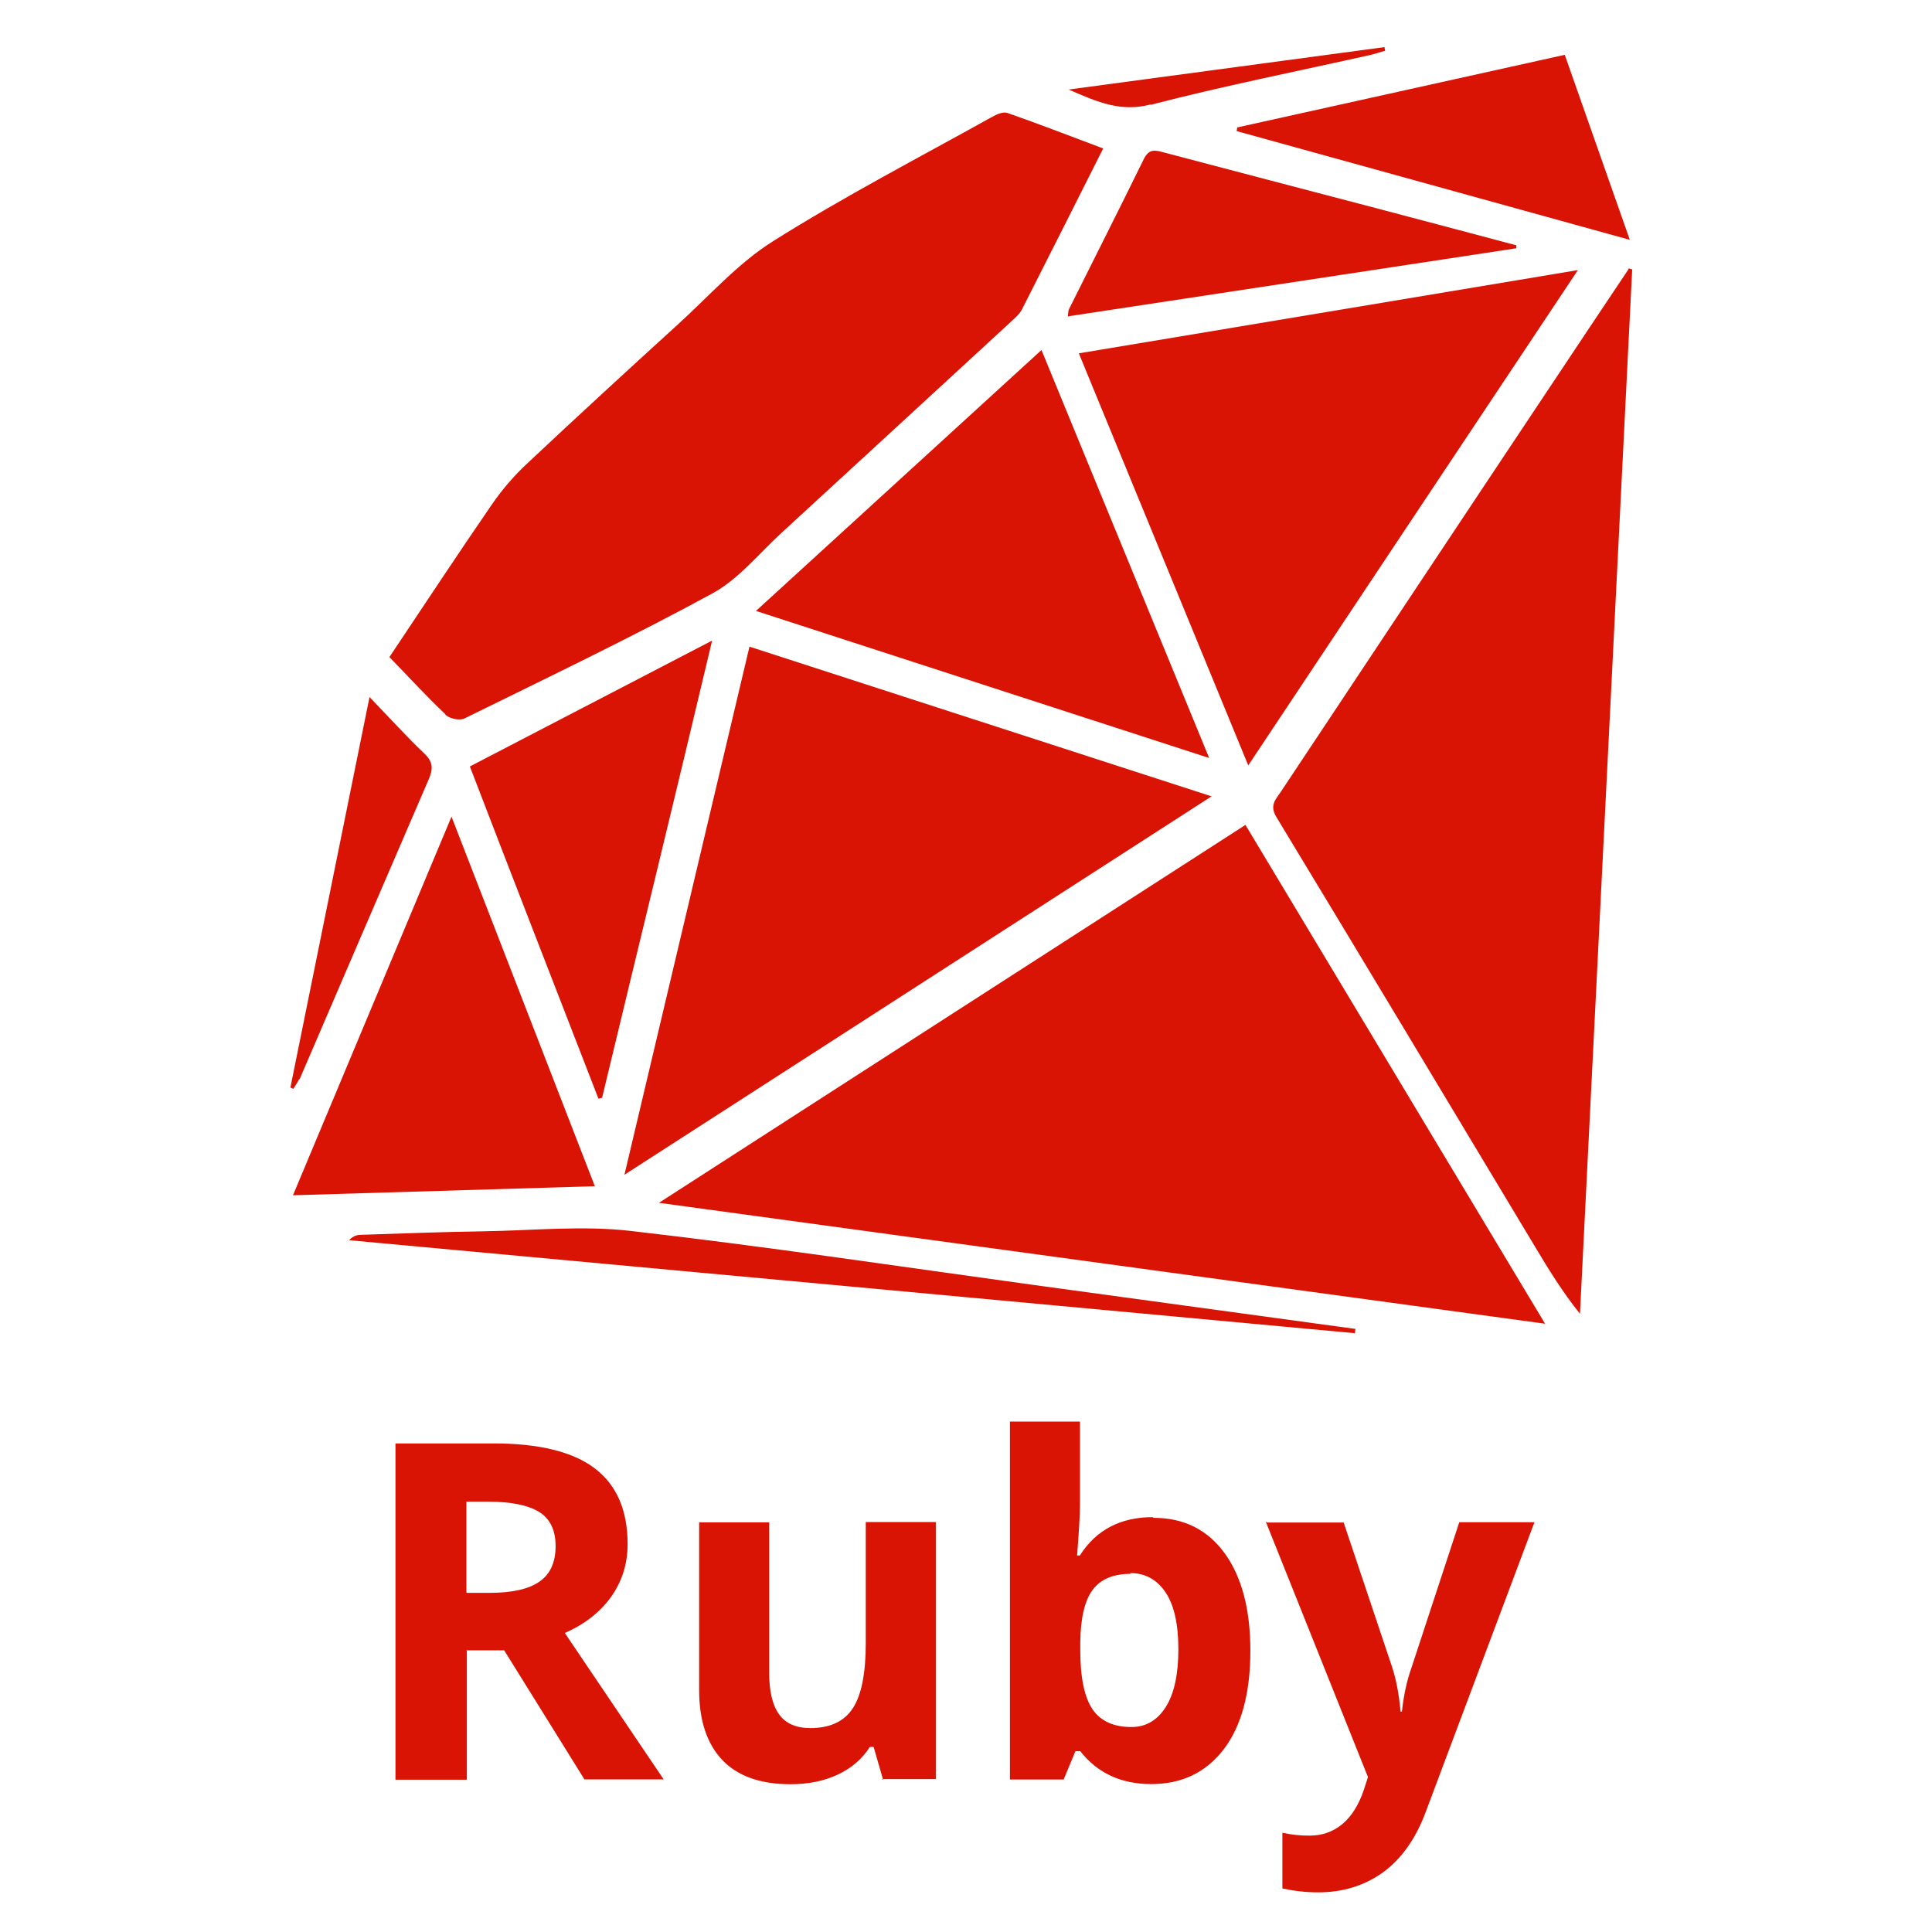
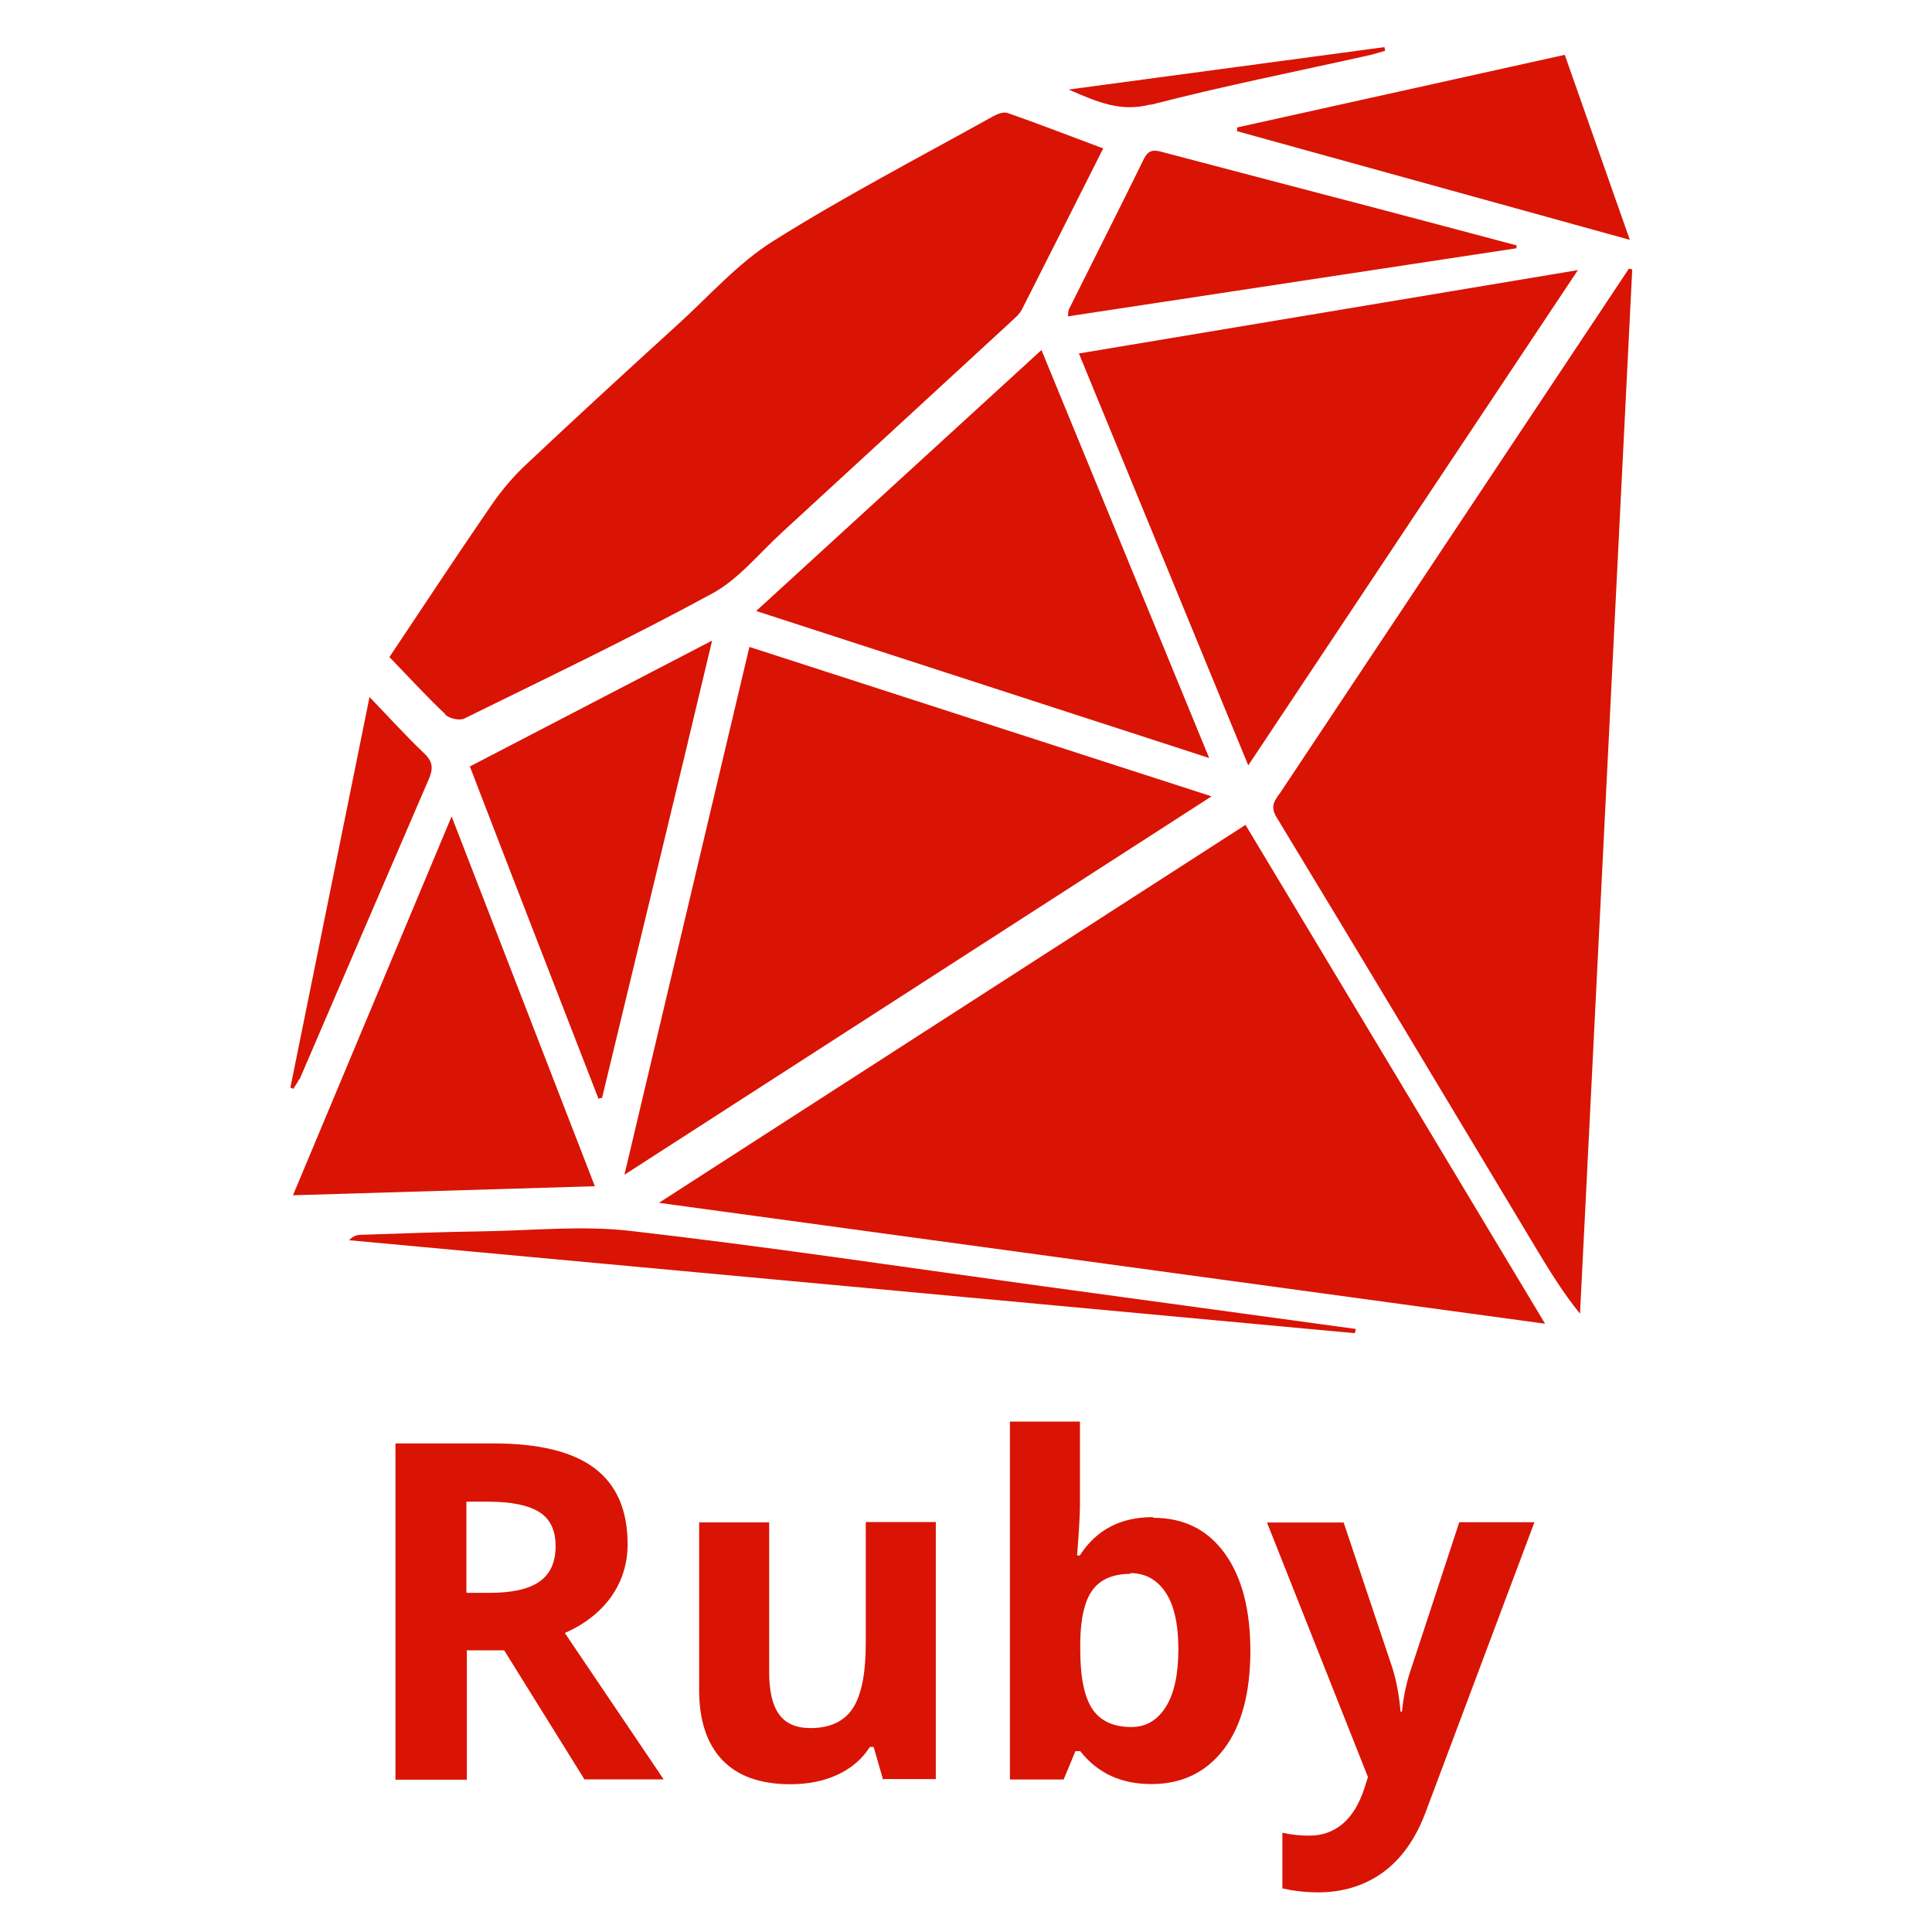
<svg xmlns="http://www.w3.org/2000/svg" viewBox="0 0 128 128">
-   <path fill="#D91404" d="M82.518 54.65c-12.92 8.326-25.73 16.57-38.862 25.04l58.71 8.01 -19.86-33.06Zm25.4-36.85c-1.74 2.6-3.48 5.2-5.21 7.81l-.001 0c-5.96 8.94-11.9 17.9-17.85 26.85 -.34.5-.76.89-.3 1.66 5.744 9.48 11.44 18.99 17.15 28.49 .9 1.5 1.81 2.99 2.97 4.43l3.46-69.191 -.26-.08ZM29.52 47.36c.26.25.94.4 1.25.24 5.509-2.71 11.05-5.36 16.44-8.29 1.75-.96 3.1-2.67 4.62-4.055l0 0c5.01-4.6 10.01-9.21 15.02-13.82 .3-.29.66-.56.85-.92 1.79-3.52 3.56-7.05 5.39-10.68 -2.19-.82-4.25-1.62-6.34-2.35 -.29-.1-.73.09-1.04.27 -4.85 2.7-9.78 5.26-14.47 8.21 -2.35 1.47-4.259 3.651-6.34 5.54 -3.35 3.05-6.692 6.119-10 9.229v-.001c-.89.83-1.67 1.75-2.36 2.76 -2.26 3.28-4.45 6.619-6.74 10.04 1.282 1.32 2.44 2.59 3.69 3.77Zm20.13-4.5c-2.74 11.57-5.47 23.08-8.28 34.97l38.9-25.07 -30.622-9.92Zm21.83-19.441l11.22 27.29c7.32-11.01 14.5-21.79 21.84-32.815L71.477 23.41ZM50.1 40.48l30.01 9.74C76.34 41.05 72.71 32.21 69 23.19L50.08 40.48ZM29.92 54.09l-10.51 25.1 20-.6 -9.51-24.52ZM39.65 72.79l.24-.06c2.4-9.99 4.83-19.91 7.29-30.29l-16.05 8.34c2.73 7.11 5.65 14.61 8.511 21.99Zm60.84-56.53c-3.2-.85-6.39-1.7-9.59-2.54 -4.6-1.21-9.19-2.401-13.79-3.62 -.58-.16-.99-.26-1.33.44 -1.63 3.324-3.3 6.62-4.95 9.93 -.06.1-.05.23-.08.49l29.71-4.51 0-.21Zm-18.54-7.57l26.03 7.2 -4.31-12.258 -21.7 4.811 -.04.24Zm7.88 79.358l-21.37-2.92c-8.88-1.22-17.73-2.55-26.63-3.57 -3.23-.38-6.54-.03-9.81.02 -2.69.04-5.38.14-8.06.23 -.28 0-.56.06-.83.36 22.21 2.05 44.42 4.1 66.631 6.16l.04-.3ZM19.842 71.52c2.86-6.65 5.712-13.29 8.58-19.93 .28-.67.26-1.12-.3-1.66 -1.21-1.15-2.32-2.378-3.64-3.75L19.24 72.05l.19.09c.13-.22.29-.42.39-.65ZM76.252 6.94c4.82-1.25 9.72-2.22 14.59-3.31 .31-.08.62-.18.93-.27l-.05-.238 -20.92 2.81c1.96.859 3.47 1.5 5.43.99ZM30.93 109.37v8.54H26.2V95.63h6.491c3.02 0 5.26.55 6.71 1.65 1.45 1.1 2.18 2.77 2.18 5.02 0 1.31-.37 2.47-1.09 3.49 -.73 1.02-1.75 1.82-3.07 2.4l6.55 9.7h-5.25l-5.317-8.55h-2.52Zm0-3.84h1.52c1.49 0 2.59-.25 3.3-.75s1.06-1.28 1.06-2.35c0-1.06-.37-1.81-1.09-2.26 -.73-.45-1.86-.68-3.38-.68H30.9v6.01ZM58.51 117.92l-.63-2.18h-.25c-.5.79-1.21 1.4-2.12 1.83 -.92.43-1.96.64-3.13.64 -2.01 0-3.51-.54-4.53-1.61 -1.02-1.08-1.53-2.62-1.53-4.63v-11.11h4.64v9.95c0 1.22.21 2.15.65 2.76 .43.61 1.13.92 2.08.92 1.3 0 2.24-.44 2.81-1.31 .57-.87.86-2.31.86-4.32v-8.02H62v17.03h-3.57Zm17.91-17.36c2.01 0 3.58.78 4.72 2.35 1.13 1.56 1.7 3.72 1.7 6.45 0 2.81-.59 4.99-1.76 6.53 -1.18 1.54-2.78 2.31-4.8 2.31 -2.01 0-3.57-.73-4.71-2.18h-.32l-.78 1.875h-3.56v-23.71h4.64v5.51c0 .7-.07 1.82-.19 3.36h.18c1.08-1.69 2.69-2.54 4.83-2.54Zm-1.5 3.71c-1.15 0-1.99.35-2.52 1.05 -.53.7-.81 1.87-.83 3.49v.5c0 1.82.27 3.13.81 3.93 .54.79 1.4 1.18 2.58 1.18 .95 0 1.71-.44 2.27-1.32 .56-.88.84-2.16.84-3.84 0-1.68-.29-2.94-.86-3.78 -.57-.84-1.35-1.26-2.34-1.26Zm9.021-3.4h5.08l3.21 9.58c.27.83.46 1.81.56 2.95h.09c.11-1.05.32-2.04.65-2.96l3.15-9.59h4.98l-7.21 19.214c-.66 1.77-1.61 3.1-2.83 3.99 -1.23.88-2.66 1.32-4.29 1.32 -.81 0-1.59-.09-2.37-.26v-3.69 0c.59.13 1.21.2 1.82.19 .82 0 1.54-.26 2.15-.76 .61-.51 1.09-1.27 1.43-2.28l.27-.84 -6.77-16.92Z" />
+   <path fill="#D91404" d="M82.518 54.65c-12.92 8.326-25.73 16.57-38.862 25.04l58.71 8.01Zm25.4-36.85L84.86 52.46c-.34.5-.76.89-.3 1.66C90.31 63.6 96 73.11 101.71 82.61c.9 1.5 1.81 2.99 2.97 4.43l3.46-69.191ZM29.52 47.36c.26.25.94.4 1.25.24 5.509-2.71 11.05-5.36 16.44-8.29 1.75-.96 3.1-2.67 4.62-4.055l-.001-.001c5.01-4.6 10.01-9.21 15.02-13.82 .3-.29.66-.56.85-.92 1.79-3.52 3.56-7.05 5.39-10.68 -2.19-.82-4.25-1.62-6.34-2.35 -.29-.1-.73.09-1.04.27 -4.85 2.7-9.78 5.26-14.47 8.21 -2.35 1.47-4.259 3.651-6.34 5.54 -3.35 3.05-6.692 6.119-10 9.229v0c-.89.83-1.67 1.75-2.36 2.76 -2.26 3.28-4.45 6.619-6.74 10.04 1.282 1.32 2.44 2.59 3.69 3.77Zm20.13-4.5c-2.74 11.57-5.47 23.08-8.28 34.97l38.9-25.07Zm21.83-19.441l11.22 27.29c7.32-11.01 14.5-21.79 21.84-32.815ZM50.1 40.48l30.01 9.74C76.34 41.05 72.71 32.21 69 23.19ZM29.92 54.09l-10.51 25.1 20-.6ZM39.65 72.79l.24-.06c2.4-9.99 4.83-19.91 7.29-30.29l-16.05 8.34c2.73 7.11 5.65 14.61 8.511 21.99Zm60.84-56.53c-3.2-.85-6.39-1.7-9.59-2.54 -4.6-1.21-9.19-2.401-13.79-3.62 -.58-.16-.99-.26-1.33.44 -1.63 3.324-3.3 6.62-4.95 9.93 -.06.1-.05.23-.08.49l29.71-4.51Zm-18.54-7.57l26.03 7.2 -4.31-12.258 -21.7 4.811Zm7.88 79.358l-21.37-2.92c-8.88-1.22-17.73-2.55-26.63-3.57 -3.23-.38-6.54-.03-9.81.02 -2.69.04-5.38.14-8.06.23 -.28 0-.56.06-.83.36 22.21 2.05 44.42 4.1 66.631 6.16ZM19.842 71.52c2.86-6.65 5.712-13.29 8.58-19.93 .28-.67.26-1.12-.3-1.66 -1.21-1.15-2.32-2.378-3.64-3.75L19.24 72.05l.19.09c.13-.22.29-.42.39-.65ZM76.252 6.94c4.82-1.25 9.72-2.22 14.59-3.31 .31-.08.62-.18.93-.27l-.05-.238 -20.92 2.81c1.96.859 3.47 1.5 5.43.99ZM30.93 109.37v8.54H26.2V95.63h6.491c3.02 0 5.26.55 6.71 1.65 1.45 1.1 2.18 2.77 2.18 5.02 0 1.31-.37 2.47-1.09 3.49 -.73 1.02-1.75 1.82-3.07 2.4l6.55 9.7h-5.25l-5.317-8.55h-2.52Zm0-3.84h1.52c1.49 0 2.59-.25 3.3-.75s1.06-1.28 1.06-2.35c0-1.06-.37-1.81-1.09-2.26 -.73-.45-1.86-.68-3.38-.68H30.9v6.01ZM58.51 117.92l-.63-2.18h-.25c-.5.79-1.21 1.4-2.12 1.83 -.92.43-1.96.64-3.13.64 -2.01 0-3.51-.54-4.53-1.61 -1.02-1.08-1.53-2.62-1.53-4.63v-11.11h4.64v9.95c0 1.22.21 2.15.65 2.76 .43.61 1.13.92 2.08.92 1.3 0 2.24-.44 2.81-1.31 .57-.87.86-2.31.86-4.32v-8.02H62v17.03h-3.57Zm17.91-17.36c2.01 0 3.58.78 4.72 2.35 1.13 1.56 1.7 3.72 1.7 6.45 0 2.81-.59 4.99-1.76 6.53 -1.18 1.54-2.78 2.31-4.8 2.31 -2.01 0-3.57-.73-4.71-2.18h-.32l-.78 1.875h-3.56v-23.71h4.64v5.51c0 .7-.07 1.82-.19 3.36h.18c1.08-1.69 2.69-2.54 4.83-2.54Zm-1.5 3.71c-1.15 0-1.99.35-2.52 1.05 -.53.7-.81 1.87-.83 3.49v.5c0 1.82.27 3.13.81 3.93 .54.79 1.4 1.18 2.58 1.18 .95 0 1.71-.44 2.27-1.32 .56-.88.84-2.16.84-3.84 0-1.68-.29-2.94-.86-3.78 -.57-.84-1.35-1.26-2.34-1.26Zm9.021-3.4h5.08l3.21 9.58c.27.83.46 1.81.56 2.95h.09c.11-1.05.32-2.04.65-2.96l3.15-9.59h4.98l-7.21 19.214c-.66 1.77-1.61 3.1-2.83 3.99 -1.23.88-2.66 1.32-4.29 1.32 -.81 0-1.59-.09-2.37-.26v-3.69c.6.13 1.21.2 1.82.19 .82 0 1.54-.26 2.15-.76 .61-.51 1.09-1.27 1.43-2.28l.27-.84Z" />
</svg>
